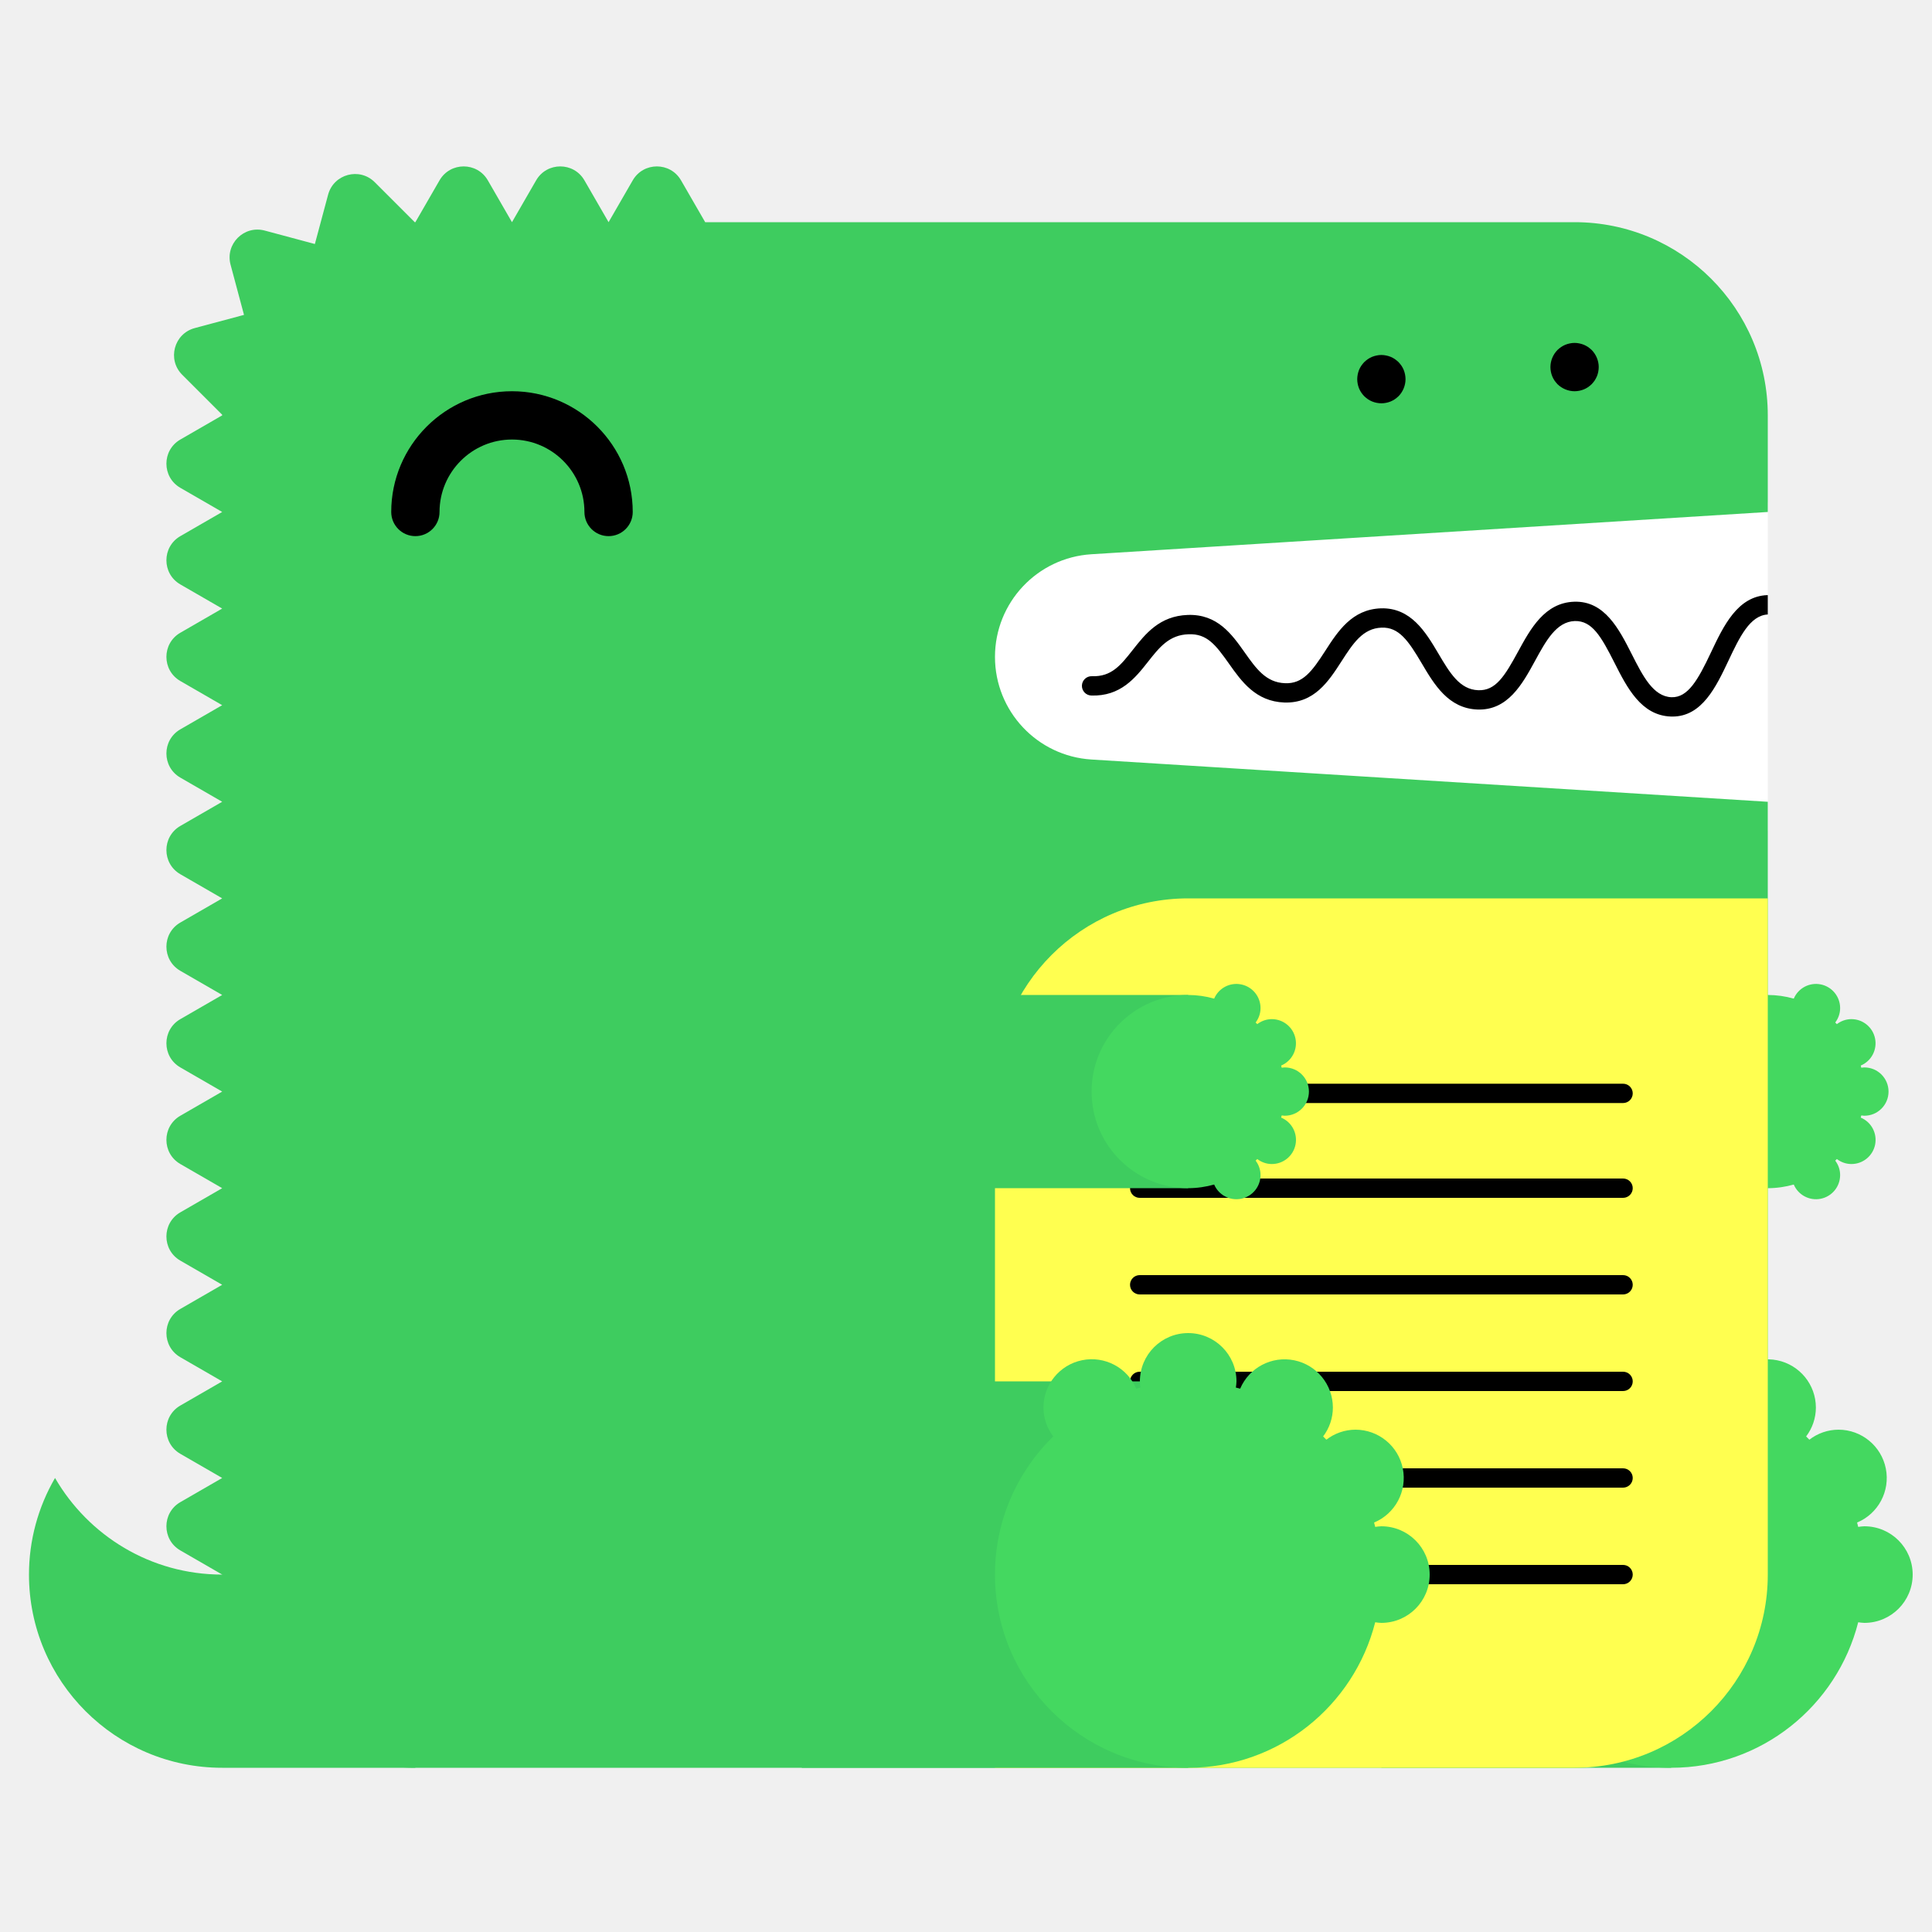
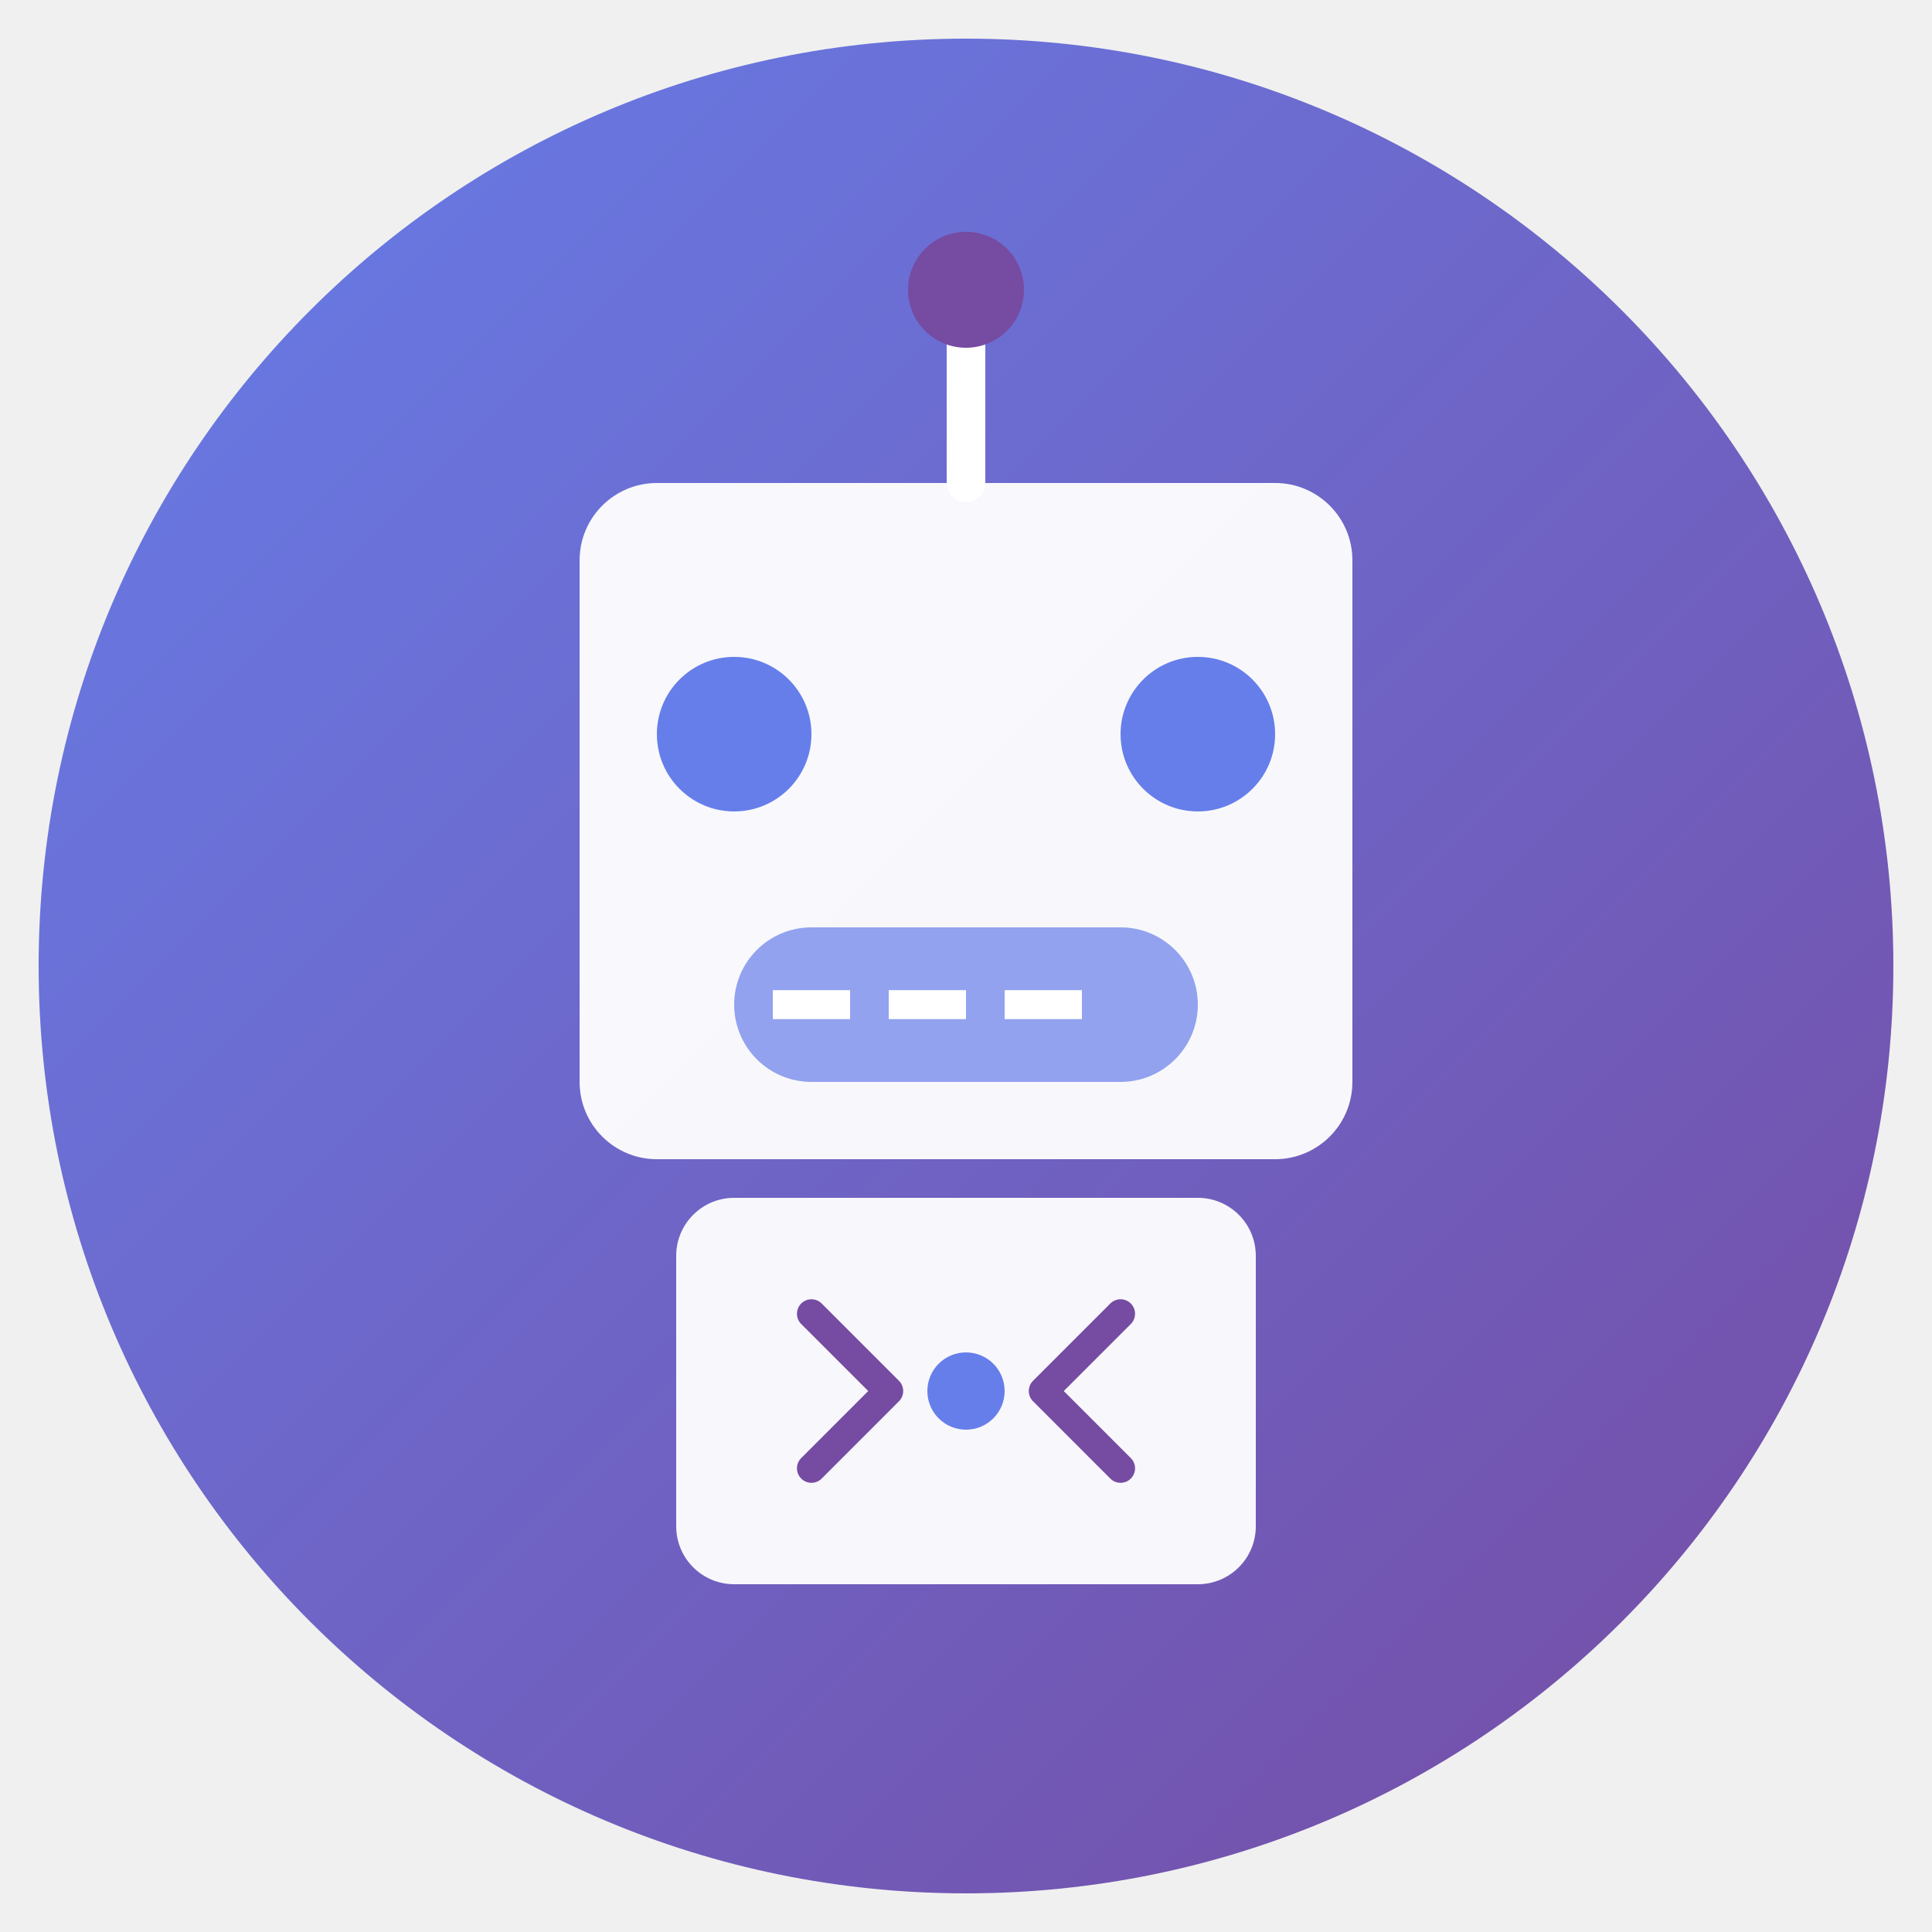
- <svg xmlns="http://www.w3.org/2000/svg" width="200" height="200" viewBox="0 0 200 200">
-   <g fill="none" fill-rule="evenodd">
-     <path fill="#FFF" d="M99 52h84v34H99z" />
-     <path d="M23 163c-7.398 0-13.843-4.027-17.303-10A19.886 19.886 0 0 0 3 163c0 11.046 8.954 20 20 20h20v-20H23z" fill="#3ECC5F" />
-     <path d="M112.98 57.376L183 53V43c0-11.046-8.954-20-20-20H73l-2.5-4.33c-1.112-1.925-3.889-1.925-5 0L63 23l-2.5-4.33c-1.111-1.925-3.889-1.925-5 0L53 23l-2.5-4.33c-1.111-1.925-3.889-1.925-5 0L43 23c-.022 0-.042.003-.065.003l-4.142-4.141c-1.57-1.571-4.252-.853-4.828 1.294l-1.369 5.104-5.192-1.392c-2.148-.575-4.111 1.389-3.535 3.536l1.39 5.193-5.102 1.367c-2.148.576-2.867 3.259-1.296 4.83l4.142 4.142c0 .021-.003.042-.003.064l-4.33 2.5c-1.925 1.111-1.925 3.889 0 5L23 53l-4.33 2.5c-1.925 1.111-1.925 3.889 0 5L23 63l-4.33 2.5c-1.925 1.111-1.925 3.889 0 5L23 73l-4.33 2.5c-1.925 1.111-1.925 3.889 0 5L23 83l-4.33 2.5c-1.925 1.111-1.925 3.889 0 5L23 93l-4.33 2.5c-1.925 1.111-1.925 3.889 0 5L23 103l-4.33 2.5c-1.925 1.111-1.925 3.889 0 5L23 113l-4.33 2.5c-1.925 1.111-1.925 3.889 0 5L23 123l-4.33 2.5c-1.925 1.111-1.925 3.889 0 5L23 133l-4.33 2.5c-1.925 1.111-1.925 3.889 0 5L23 143l-4.33 2.5c-1.925 1.111-1.925 3.889 0 5L23 153l-4.33 2.5c-1.925 1.111-1.925 3.889 0 5L23 163c0 11.046 8.954 20 20 20h120c11.046 0 20-8.954 20-20V83l-70.02-4.376A10.645 10.645 0 0 1 103 68c0-5.621 4.37-10.273 9.98-10.624" fill="#3ECC5F" />
-     <path fill="#3ECC5F" d="M143 183h30v-40h-30z" />
-     <path d="M193 158c-.219 0-.428.037-.639.064-.038-.15-.074-.301-.116-.451A5 5 0 0 0 190.32 148a4.96 4.96 0 0 0-3.016 1.036 26.531 26.531 0 0 0-.335-.336 4.955 4.955 0 0 0 1.011-2.987 5 5 0 0 0-9.599-1.959c-.148-.042-.297-.077-.445-.115.027-.211.064-.42.064-.639a5 5 0 0 0-5-5 5 5 0 0 0-5 5c0 .219.037.428.064.639-.148.038-.297.073-.445.115a4.998 4.998 0 0 0-9.599 1.959c0 1.125.384 2.151 1.011 2.987-3.717 3.632-6.031 8.693-6.031 14.3 0 11.046 8.954 20 20 20 9.339 0 17.16-6.41 19.361-15.064.211.027.42.064.639.064a5 5 0 0 0 5-5 5 5 0 0 0-5-5" fill="#44D860" />
-     <path fill="#3ECC5F" d="M153 123h30v-20h-30z" />
-     <path d="M193 115.5a2.5 2.5 0 1 0 0-5c-.109 0-.214.019-.319.032-.02-.075-.037-.15-.058-.225a2.501 2.501 0 0 0-.963-4.807c-.569 0-1.088.197-1.508.518a6.653 6.653 0 0 0-.168-.168c.314-.417.506-.931.506-1.494a2.5 2.5 0 0 0-4.8-.979A9.987 9.987 0 0 0 183 103c-5.522 0-10 4.478-10 10s4.478 10 10 10c.934 0 1.833-.138 2.69-.377a2.5 2.5 0 0 0 4.8-.979c0-.563-.192-1.077-.506-1.494.057-.055.113-.111.168-.168.42.321.939.518 1.508.518a2.5 2.5 0 0 0 .963-4.807c.021-.074.038-.15.058-.225.105.013.21.032.319.032" fill="#44D860" />
-     <path d="M63 55.5a2.5 2.5 0 0 1-2.5-2.5c0-4.136-3.364-7.5-7.5-7.5s-7.5 3.364-7.5 7.5a2.5 2.5 0 1 1-5 0c0-6.893 5.607-12.5 12.5-12.5S65.5 46.107 65.5 53a2.5 2.5 0 0 1-2.5 2.5" fill="#000" />
-     <path d="M103 183h60c11.046 0 20-8.954 20-20V93h-60c-11.046 0-20 8.954-20 20v70z" fill="#FFFF50" />
-     <path d="M168.02 124h-50.04a1 1 0 1 1 0-2h50.04a1 1 0 1 1 0 2m0 20h-50.04a1 1 0 1 1 0-2h50.04a1 1 0 1 1 0 2m0 20h-50.04a1 1 0 1 1 0-2h50.04a1 1 0 1 1 0 2m0-49.814h-50.04a1 1 0 1 1 0-2h50.04a1 1 0 1 1 0 2m0 19.814h-50.04a1 1 0 1 1 0-2h50.04a1 1 0 1 1 0 2m0 20h-50.04a1 1 0 1 1 0-2h50.04a1 1 0 1 1 0 2M183 61.611c-.012 0-.022-.006-.034-.005-3.09.105-4.552 3.196-5.842 5.923-1.346 2.85-2.387 4.703-4.093 4.647-1.889-.068-2.969-2.202-4.113-4.46-1.314-2.594-2.814-5.536-5.963-5.426-3.046.104-4.513 2.794-5.807 5.167-1.377 2.528-2.314 4.065-4.121 3.994-1.927-.07-2.951-1.805-4.136-3.813-1.321-2.236-2.848-4.75-5.936-4.664-2.994.103-4.465 2.385-5.763 4.4-1.373 2.13-2.335 3.428-4.165 3.351-1.973-.07-2.992-1.51-4.171-3.177-1.324-1.873-2.816-3.993-5.895-3.89-2.928.1-4.399 1.97-5.696 3.618-1.232 1.564-2.194 2.802-4.229 2.724a1 1 0 0 0-.072 2c3.017.101 4.545-1.8 5.872-3.487 1.177-1.496 2.193-2.787 4.193-2.855 1.926-.082 2.829 1.115 4.195 3.045 1.297 1.834 2.769 3.914 5.731 4.021 3.103.104 4.596-2.215 5.918-4.267 1.182-1.834 2.202-3.417 4.15-3.484 1.793-.067 2.769 1.35 4.145 3.681 1.297 2.197 2.766 4.686 5.787 4.796 3.125.108 4.634-2.62 5.949-5.035 1.139-2.088 2.214-4.06 4.119-4.126 1.793-.042 2.728 1.595 4.111 4.33 1.292 2.553 2.757 5.445 5.825 5.556l.169.003c3.064 0 4.518-3.075 5.805-5.794 1.139-2.41 2.217-4.68 4.067-4.773v-2z" fill="#000" />
-     <path fill="#3ECC5F" d="M83 183h40v-40H83z" />
-     <path d="M143 158c-.219 0-.428.037-.639.064-.038-.15-.074-.301-.116-.451A5 5 0 0 0 140.32 148a4.96 4.96 0 0 0-3.016 1.036 26.531 26.531 0 0 0-.335-.336 4.955 4.955 0 0 0 1.011-2.987 5 5 0 0 0-9.599-1.959c-.148-.042-.297-.077-.445-.115.027-.211.064-.42.064-.639a5 5 0 0 0-5-5 5 5 0 0 0-5 5c0 .219.037.428.064.639-.148.038-.297.073-.445.115a4.998 4.998 0 0 0-9.599 1.959c0 1.125.384 2.151 1.011 2.987-3.717 3.632-6.031 8.693-6.031 14.3 0 11.046 8.954 20 20 20 9.339 0 17.16-6.41 19.361-15.064.211.027.42.064.639.064a5 5 0 0 0 5-5 5 5 0 0 0-5-5" fill="#44D860" />
-     <path fill="#3ECC5F" d="M83 123h40v-20H83z" />
-     <path d="M133 115.5a2.5 2.5 0 1 0 0-5c-.109 0-.214.019-.319.032-.02-.075-.037-.15-.058-.225a2.501 2.501 0 0 0-.963-4.807c-.569 0-1.088.197-1.508.518a6.653 6.653 0 0 0-.168-.168c.314-.417.506-.931.506-1.494a2.5 2.5 0 0 0-4.8-.979A9.987 9.987 0 0 0 123 103c-5.522 0-10 4.478-10 10s4.478 10 10 10c.934 0 1.833-.138 2.69-.377a2.5 2.5 0 0 0 4.8-.979c0-.563-.192-1.077-.506-1.494.057-.055.113-.111.168-.168.42.321.939.518 1.508.518a2.5 2.5 0 0 0 .963-4.807c.021-.074.038-.15.058-.225.105.013.21.032.319.032" fill="#44D860" />
-     <path d="M143 41.75c-.16 0-.33-.02-.49-.05a2.52 2.52 0 0 1-.47-.14c-.15-.06-.29-.14-.431-.23-.13-.09-.259-.2-.38-.31-.109-.12-.219-.24-.309-.38s-.17-.28-.231-.43a2.619 2.619 0 0 1-.189-.96c0-.16.02-.33.05-.49.03-.16.08-.31.139-.47.061-.15.141-.29.231-.43.09-.13.2-.26.309-.38.121-.11.25-.22.38-.31.141-.09.281-.17.431-.23.149-.06.31-.11.47-.14.32-.07.65-.07.98 0 .159.03.32.08.47.14.149.06.29.14.43.23.13.09.259.2.38.31.11.12.22.25.31.38.09.14.17.28.23.43.06.16.11.31.14.47.029.16.05.33.05.49 0 .66-.271 1.31-.73 1.77-.121.11-.25.22-.38.31-.14.09-.281.17-.43.23a2.565 2.565 0 0 1-.96.19m20-1.25c-.66 0-1.3-.27-1.771-.73a3.802 3.802 0 0 1-.309-.38c-.09-.14-.17-.28-.231-.43a2.619 2.619 0 0 1-.189-.96c0-.66.27-1.3.729-1.77.121-.11.25-.22.38-.31.141-.09.281-.17.431-.23.149-.06.31-.11.47-.14.32-.07.66-.07.98 0 .159.03.32.08.47.14.149.06.29.14.43.23.13.09.259.2.38.31.459.47.73 1.11.73 1.77 0 .16-.021.33-.05.49-.03.16-.08.32-.14.47-.07.15-.14.29-.23.43-.09.13-.2.26-.31.38-.121.11-.25.22-.38.31-.14.09-.281.17-.43.23a2.565 2.565 0 0 1-.96.19" fill="#000" />
-   </g>
+ <svg xmlns="http://www.w3.org/2000/svg" width="100" height="100" viewBox="0 0 100 100" fill="none">
+   <circle cx="50" cy="50" r="48" fill="url(#gradient1)" />
+   <rect x="30" y="25" width="40" height="35" rx="4" fill="white" opacity="0.95" />
+   <circle cx="38" cy="38" r="4" fill="#667eea" />
+   <circle cx="62" cy="38" r="4" fill="#667eea" />
+   <line x1="50" y1="25" x2="50" y2="15" stroke="white" stroke-width="2" stroke-linecap="round" />
+   <circle cx="50" cy="15" r="3" fill="#764ba2" />
+   <rect x="38" y="48" width="24" height="8" rx="4" fill="#667eea" opacity="0.7" />
+   <line x1="40" y1="52" x2="44" y2="52" stroke="white" stroke-width="1.5" />
+   <line x1="46" y1="52" x2="50" y2="52" stroke="white" stroke-width="1.5" />
+   <line x1="52" y1="52" x2="56" y2="52" stroke="white" stroke-width="1.5" />
+   <line x1="58" y1="52" x2="58" y2="52" stroke="white" stroke-width="1.5" />
+   <rect x="35" y="62" width="30" height="20" rx="3" fill="white" opacity="0.95" />
+   <path d="M 42 68 L 46 72 L 42 76" stroke="#764ba2" stroke-width="1.5" fill="none" stroke-linecap="round" stroke-linejoin="round" />
+   <path d="M 58 68 L 54 72 L 58 76" stroke="#764ba2" stroke-width="1.5" fill="none" stroke-linecap="round" stroke-linejoin="round" />
+   <circle cx="50" cy="72" r="2" fill="#667eea" />
+   <defs>
+     <linearGradient id="gradient1" x1="0%" y1="0%" x2="100%" y2="100%">
+       <stop offset="0%" style="stop-color:#667eea;stop-opacity:1" />
+       <stop offset="100%" style="stop-color:#764ba2;stop-opacity:1" />
+     </linearGradient>
+   </defs>
</svg>
